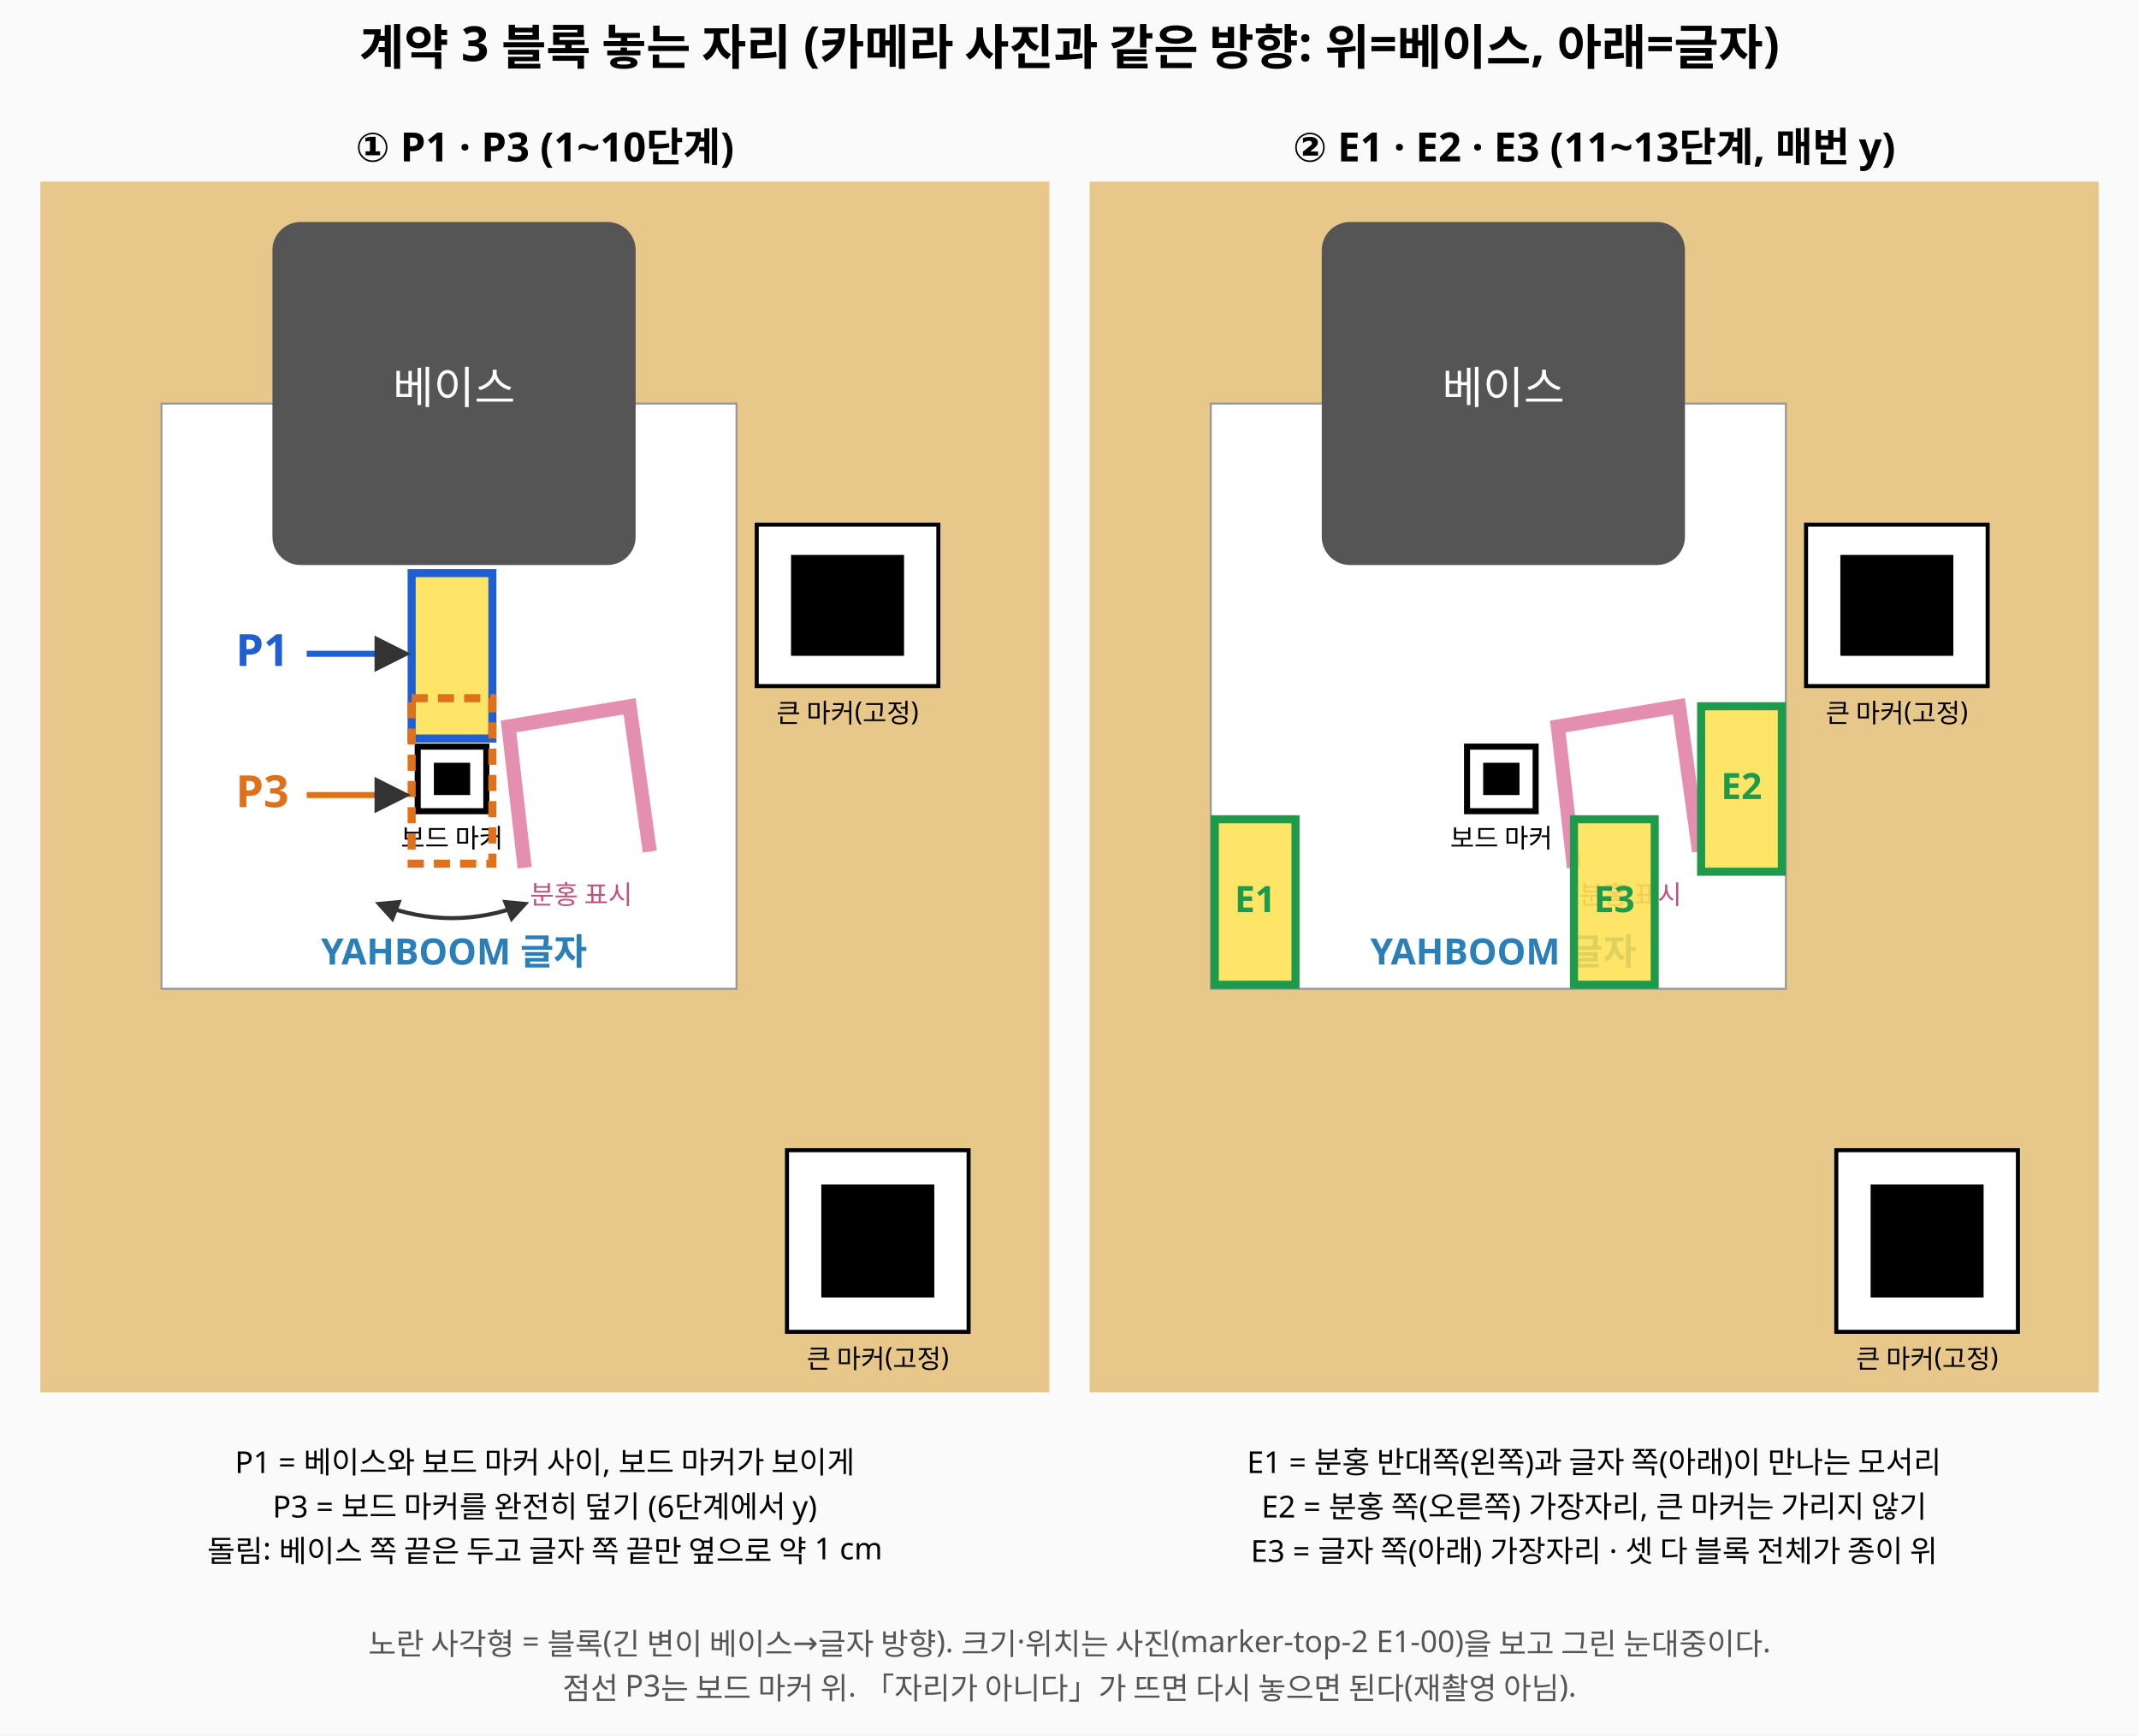
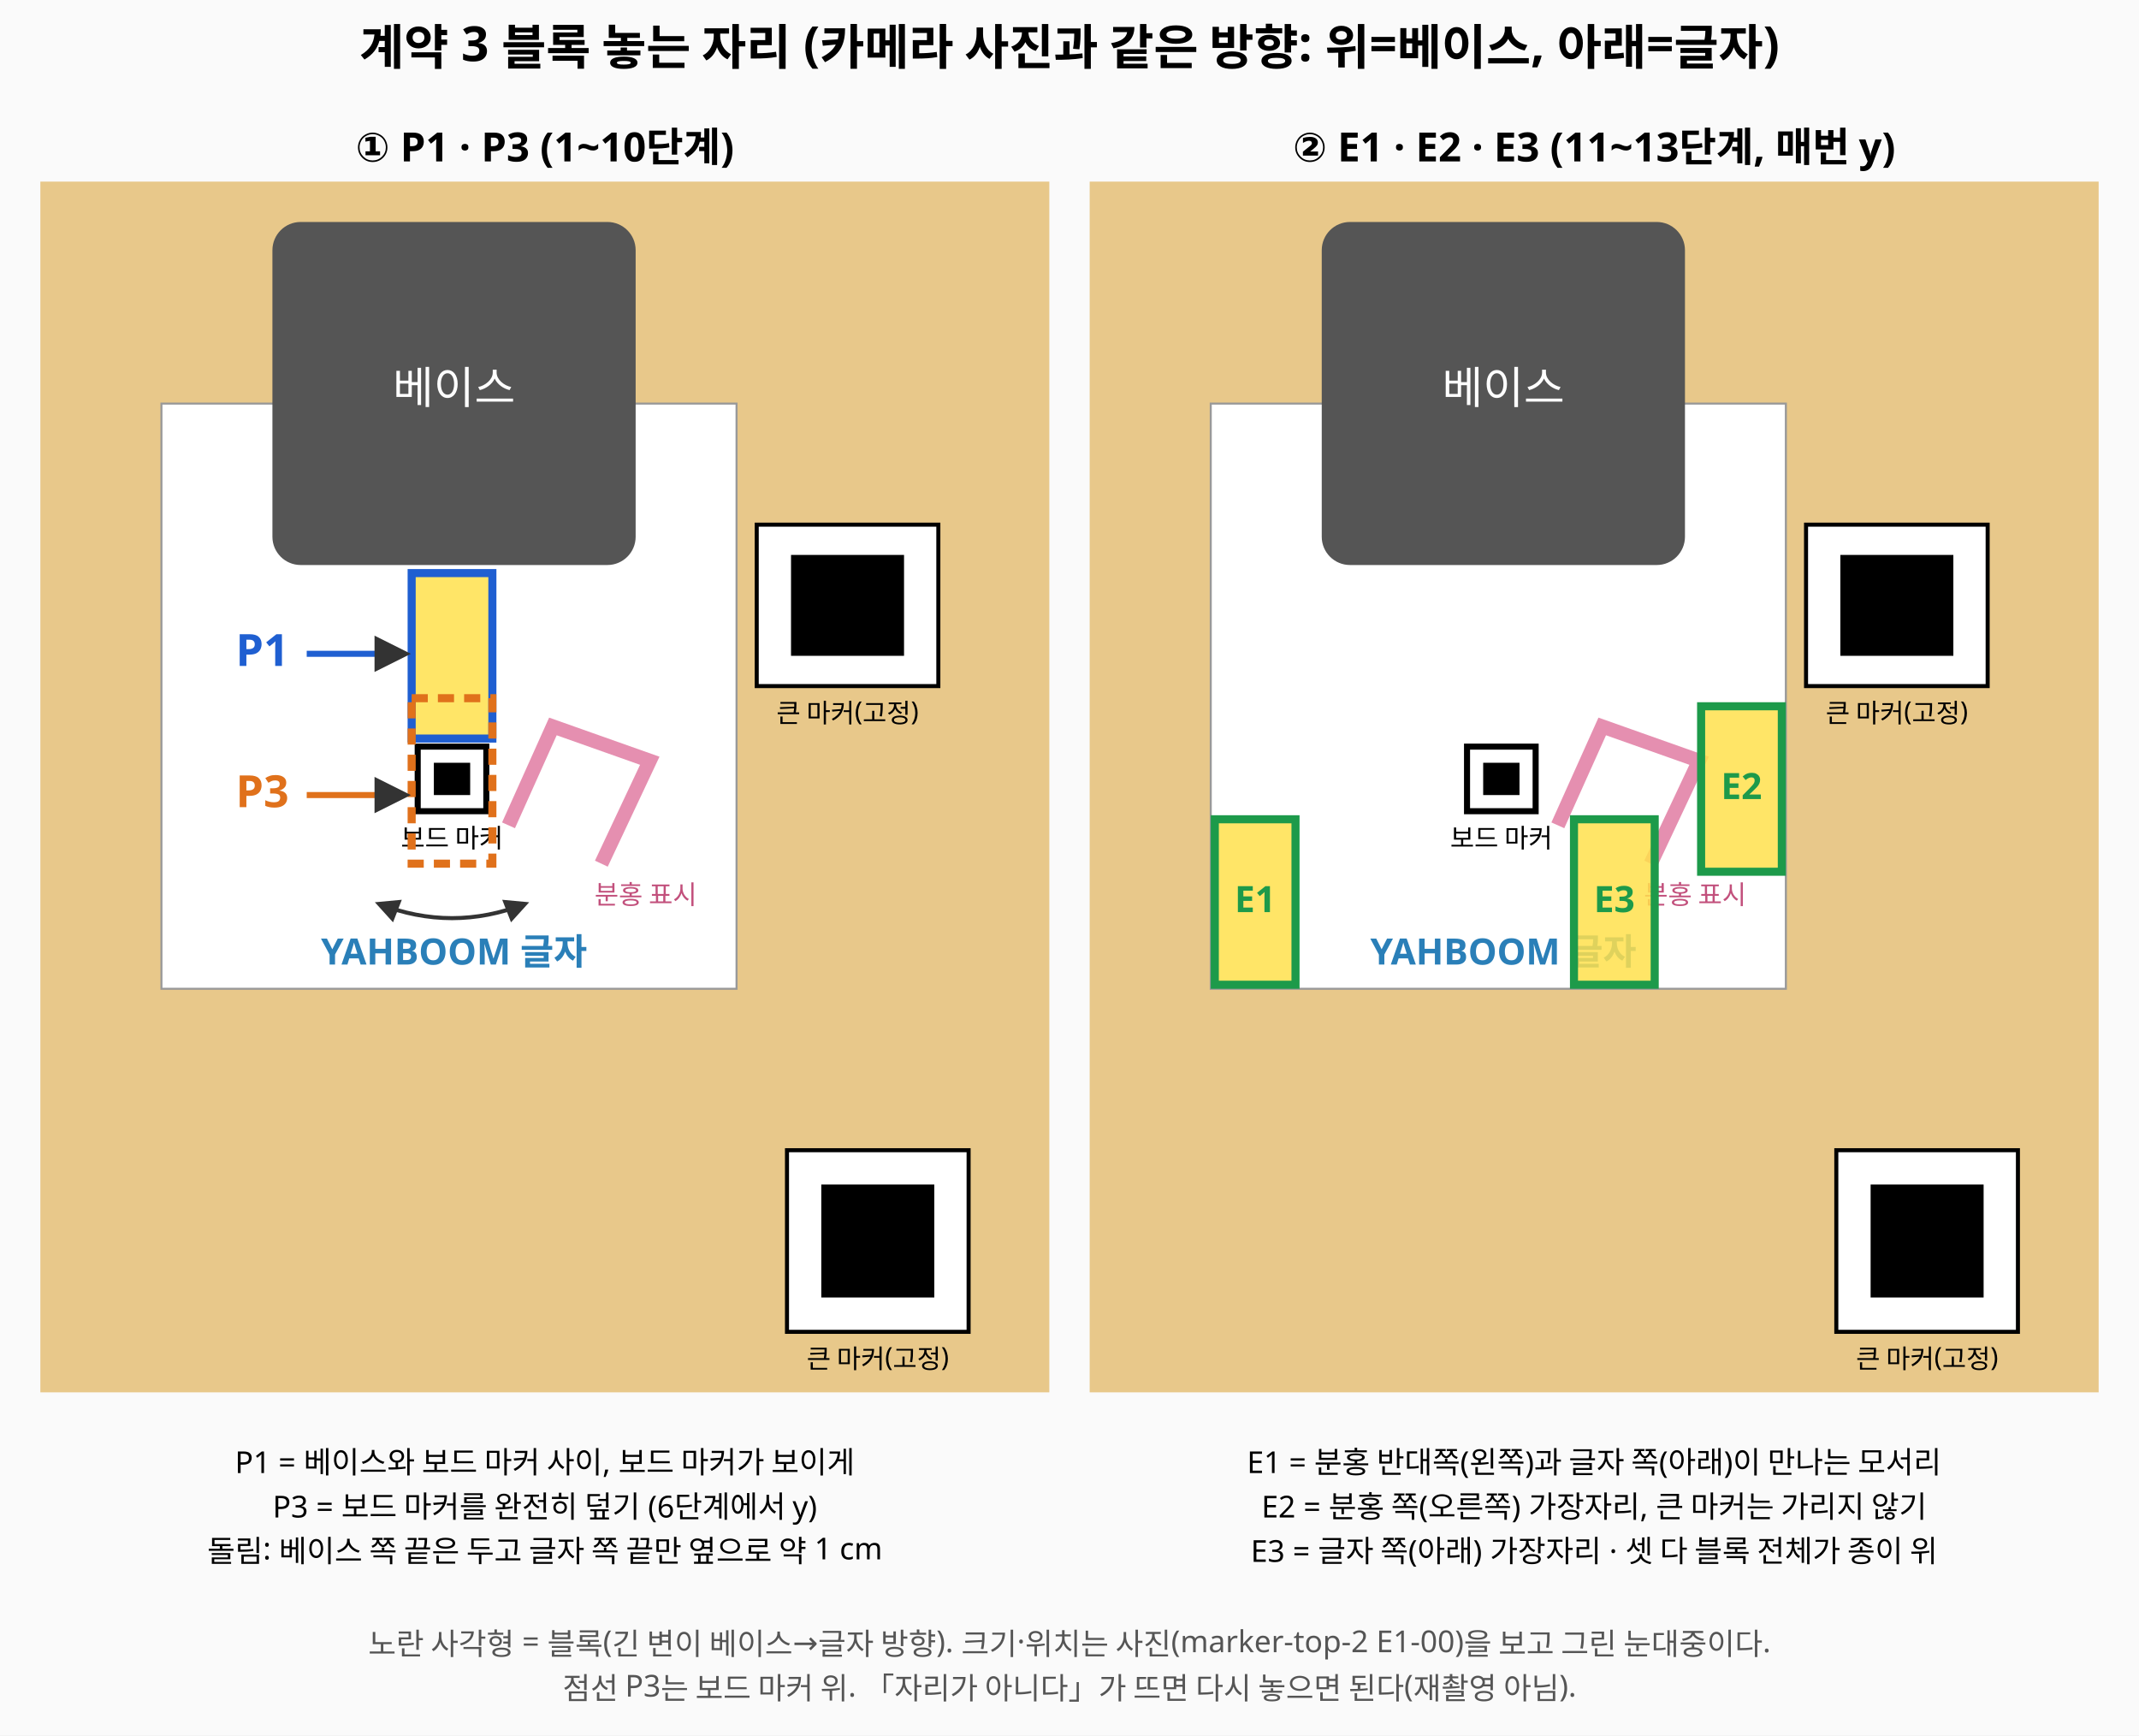
<svg xmlns="http://www.w3.org/2000/svg" viewBox="0 0 1060 860" font-family="Apple SD Gothic Neo, Noto Sans KR, sans-serif">
  <defs>
    <marker id="ah" viewBox="0 0 10 10" refX="8" refY="5" markerWidth="6" markerHeight="6" orient="auto-start-reverse">
      <path d="M0,0 L10,5 L0,10 z" fill="#333" />
    </marker>
    <g id="scene">
      <rect x="0" y="40" width="500" height="600" fill="#e8c88a" />
      <rect x="60" y="150" width="285" height="290" fill="#fff" stroke="#999" />
      <rect x="115" y="60" width="180" height="170" rx="14" fill="#555" />
      <text x="205" y="150" font-size="22" fill="#fff" text-anchor="middle">베이스</text>
      <rect x="187" y="320" width="34" height="32" fill="#fff" stroke="#000" stroke-width="3" />
      <rect x="195" y="328" width="18" height="16" fill="#000" />
      <text x="204" y="370" font-size="13" text-anchor="middle" fill="#000">보드 마커</text>
-       <path d="M240,380 L232,310 L292,300 L302,372" fill="none" stroke="#e58fb0" stroke-width="7" />
-       <text x="268" y="398" font-size="13" text-anchor="middle" fill="#c2507c">분홍 표시</text>
+       <path d="M232,359 L254,310 L302,327 L278,378" fill="none" stroke="#e58fb0" stroke-width="7" />
+       <text x="300" y="398" font-size="13" text-anchor="middle" fill="#c2507c">분홍 표시</text>
      <text x="205" y="428" font-size="18" text-anchor="middle" fill="#2a7fb8" font-weight="bold">YAHBOOM 글자</text>
      <rect x="355" y="210" width="90" height="80" fill="#fff" stroke="#000" stroke-width="2" />
      <rect x="372" y="225" width="56" height="50" fill="#000" />
      <text x="400" y="308" font-size="13" text-anchor="middle">큰 마커(고정)</text>
      <rect x="370" y="520" width="90" height="90" fill="#fff" stroke="#000" stroke-width="2" />
      <rect x="387" y="537" width="56" height="56" fill="#000" />
      <text x="415" y="628" font-size="13" text-anchor="middle">큰 마커(고정)</text>
    </g>
  </defs>
  <rect width="1060" height="860" fill="#fafafa" />
  <text x="530" y="32" font-size="24" text-anchor="middle" font-weight="bold">계약 3 블록 놓는 자리 (카메라 사진과 같은 방향: 위=베이스, 아래=글자)</text>
  <g transform="translate(20,50)">
    <use href="#scene" />
    <text x="250" y="30" font-size="20" text-anchor="middle" font-weight="bold">① P1 · P3 (1~10단계)</text>
    <rect x="184" y="234" width="40" height="82" fill="#ffe14d" fill-opacity="0.85" stroke="#1f5fd1" stroke-width="4" />
    <text x="110" y="280" font-size="22" font-weight="bold" fill="#1f5fd1" text-anchor="middle">P1</text>
    <line x1="132" y1="274" x2="180" y2="274" stroke="#1f5fd1" stroke-width="3" marker-end="url(#ah)" />
    <rect x="184" y="296" width="40" height="82" fill="none" stroke="#e0711b" stroke-width="4" stroke-dasharray="8 5" />
    <text x="110" y="350" font-size="22" font-weight="bold" fill="#e0711b" text-anchor="middle">P3</text>
    <line x1="132" y1="344" x2="180" y2="344" stroke="#e0711b" stroke-width="3" marker-end="url(#ah)" />
    <path d="M168,398 q36,14 72,0" fill="none" stroke="#333" stroke-width="2" marker-start="url(#ah)" marker-end="url(#ah)" />
    <text x="250" y="680" font-size="15" text-anchor="middle">P1 = 베이스와 보드 마커 사이, 보드 마커가 보이게</text>
    <text x="250" y="702" font-size="15" text-anchor="middle">P3 = 보드 마커를 완전히 덮기 (6단계에서 y)</text>
    <text x="250" y="724" font-size="15" text-anchor="middle">돌림: 베이스 쪽 끝은 두고 글자 쪽 끝만 옆으로 약 1 cm</text>
  </g>
  <g transform="translate(540,50)">
    <use href="#scene" />
    <text x="250" y="30" font-size="20" text-anchor="middle" font-weight="bold">② E1 · E2 · E3 (11~13단계, 매번 y)</text>
    <rect x="62" y="356" width="40" height="82" fill="#ffe14d" fill-opacity="0.85" stroke="#1d9a4a" stroke-width="4" />
    <text x="82" y="402" font-size="18" font-weight="bold" fill="#1d9a4a" text-anchor="middle">E1</text>
    <rect x="303" y="300" width="40" height="82" fill="#ffe14d" fill-opacity="0.85" stroke="#1d9a4a" stroke-width="4" />
    <text x="323" y="346" font-size="18" font-weight="bold" fill="#1d9a4a" text-anchor="middle">E2</text>
    <rect x="240" y="356" width="40" height="82" fill="#ffe14d" fill-opacity="0.85" stroke="#1d9a4a" stroke-width="4" />
    <text x="260" y="402" font-size="18" font-weight="bold" fill="#1d9a4a" text-anchor="middle">E3</text>
    <text x="250" y="680" font-size="15" text-anchor="middle">E1 = 분홍 반대쪽(왼쪽)과 글자 쪽(아래)이 만나는 모서리</text>
    <text x="250" y="702" font-size="15" text-anchor="middle">E2 = 분홍 쪽(오른쪽) 가장자리, 큰 마커는 가리지 않기</text>
    <text x="250" y="724" font-size="15" text-anchor="middle">E3 = 글자 쪽(아래) 가장자리 · 셋 다 블록 전체가 종이 위</text>
  </g>
  <text x="530" y="820" font-size="15" text-anchor="middle" fill="#555">노란 사각형 = 블록(긴 변이 베이스→글자 방향). 크기·위치는 사진(marker-top-2 E1-00)을 보고 그린 눈대중이다.</text>
  <text x="530" y="842" font-size="15" text-anchor="middle" fill="#555">점선 P3는 보드 마커 위. 「자리가 아니다」가 뜨면 다시 놓으면 된다(재촬영 아님).</text>
</svg>
